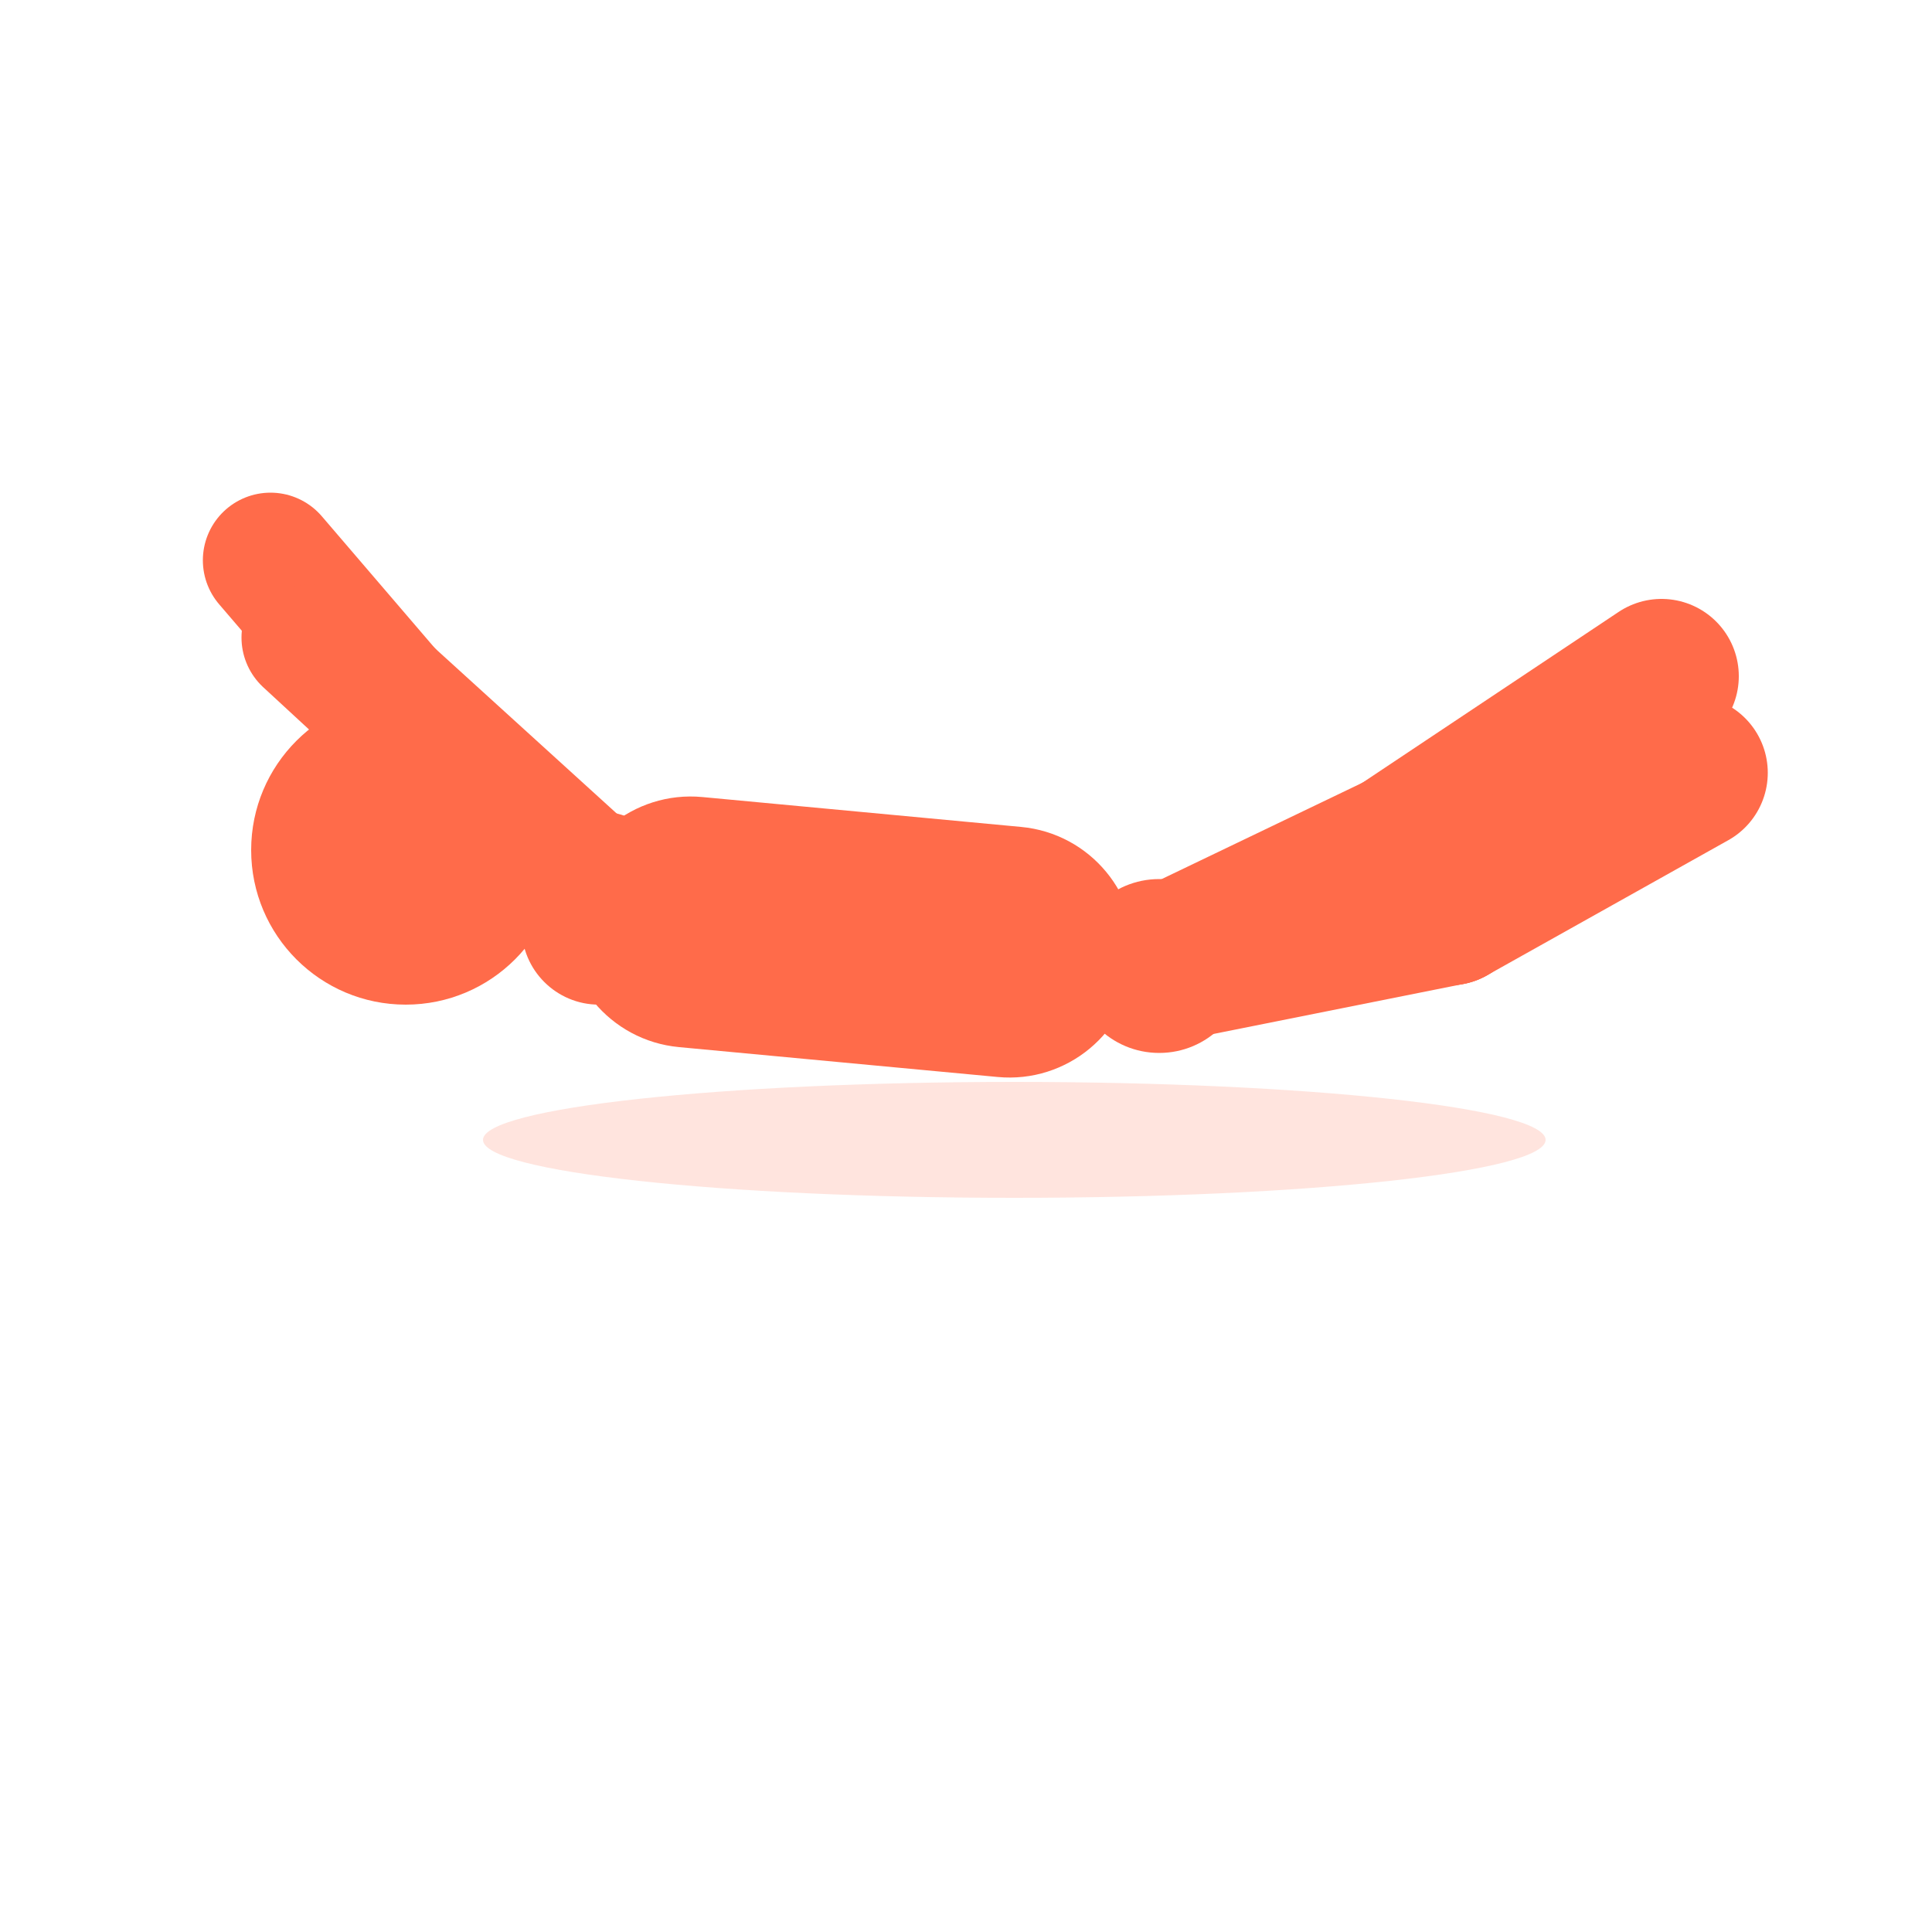
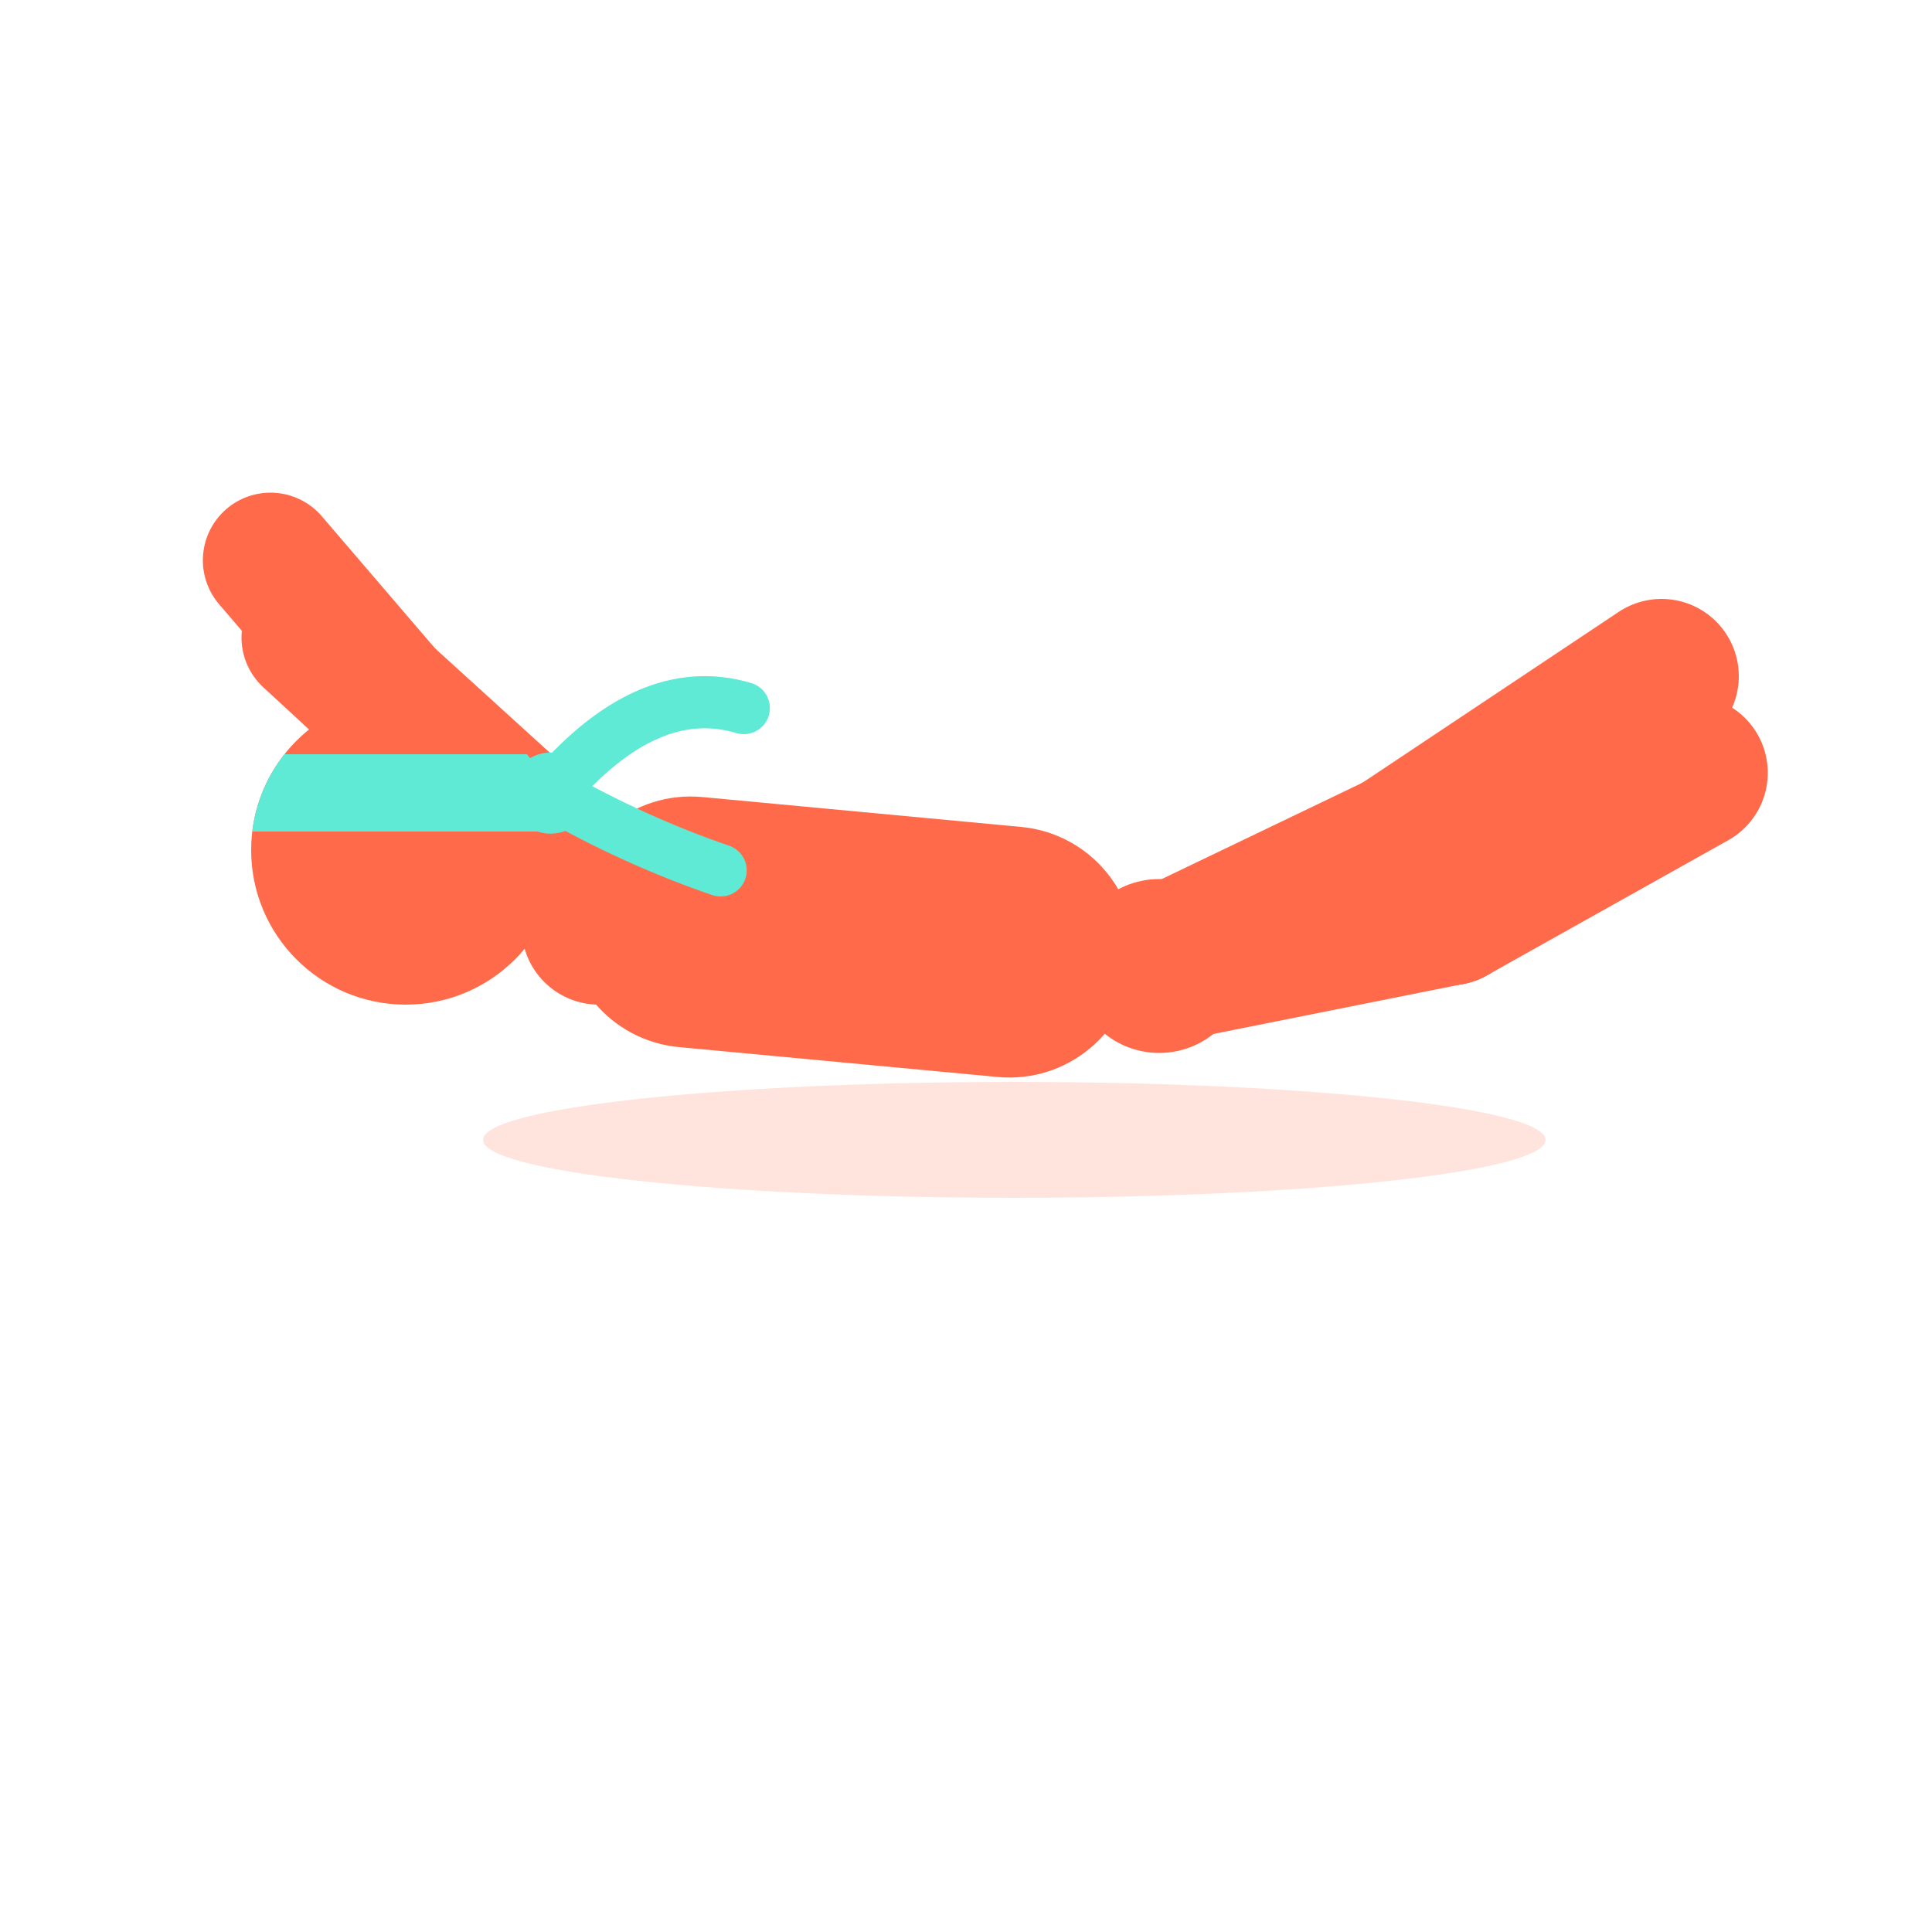
<svg xmlns="http://www.w3.org/2000/svg" viewBox="0 0 200 200" width="200" height="200">
  <ellipse cx="105" cy="118" rx="55" ry="6" fill="#FF6B4A" opacity="0.18" />
  <line x1="120" y1="100" x2="145" y2="88" stroke="#FF6B4A" stroke-width="16" stroke-linecap="round" />
  <line x1="120" y1="100" x2="150" y2="94" stroke="#FF6B4A" stroke-width="16" stroke-linecap="round" />
  <line x1="145" y1="88" x2="172" y2="70" stroke="#FF6B4A" stroke-width="16" stroke-linecap="round" />
  <line x1="150" y1="94" x2="175" y2="80" stroke="#FF6B4A" stroke-width="16" stroke-linecap="round" />
  <circle cx="145" cy="88" r="8" fill="#FF6B4A" />
  <circle cx="150" cy="94" r="8" fill="#FF6B4A" />
  <circle cx="172" cy="70" r="6" fill="#FF6B4A" />
  <circle cx="175" cy="80" r="6" fill="#FF6B4A" />
  <g transform="rotate(-84.64417 88 97)">
    <rect x="75" y="67.431" width="26" height="59.138" rx="13" fill="#FF6B4A" />
  </g>
  <line x1="62" y1="92" x2="40" y2="72" stroke="#FF6B4A" stroke-width="14" stroke-linecap="round" />
  <line x1="62" y1="96" x2="45" y2="78" stroke="#FF6B4A" stroke-width="14" stroke-linecap="round" />
  <line x1="40" y1="72" x2="28" y2="58" stroke="#FF6B4A" stroke-width="14" stroke-linecap="round" />
  <line x1="45" y1="78" x2="32" y2="66" stroke="#FF6B4A" stroke-width="14" stroke-linecap="round" />
  <circle cx="40" cy="72" r="6" fill="#FF6B4A" />
  <circle cx="45" cy="78" r="6" fill="#FF6B4A" />
  <circle cx="28" cy="58" r="5.5" fill="#FF6B4A" />
  <circle cx="32" cy="66" r="5.5" fill="#FF6B4A" />
  <circle cx="62" cy="92" r="8" fill="#FF6B4A" />
  <circle cx="62" cy="96" r="8" fill="#FF6B4A" />
  <circle cx="120" cy="100" r="9" fill="#FF6B4A" />
  <circle cx="42" cy="88" r="16" fill="#FF6B4A" />
+   <clipPath id="hb">
+     <circle cx="42.0" cy="88.0" r="16.0" />
+   </clipPath>
+   <rect x="25.0" y="78.08" width="34.0" height="8.0" fill="#5EEAD4" clip-path="url(#hb)" />
+   <path d="M57.0,82.1 Q67.0,70.3 77.0,73.3" stroke="#5EEAD4" stroke-width="5.4" stroke-linecap="round" fill="none" />
+   <path d="M57.0,82.1 Q65.8,87.1 74.6,90.1" stroke="#5EEAD4" stroke-width="5.4" stroke-linecap="round" fill="none" />
+   <circle cx="57.0" cy="82.1" r="4.2" fill="#5EEAD4" />
</svg>
